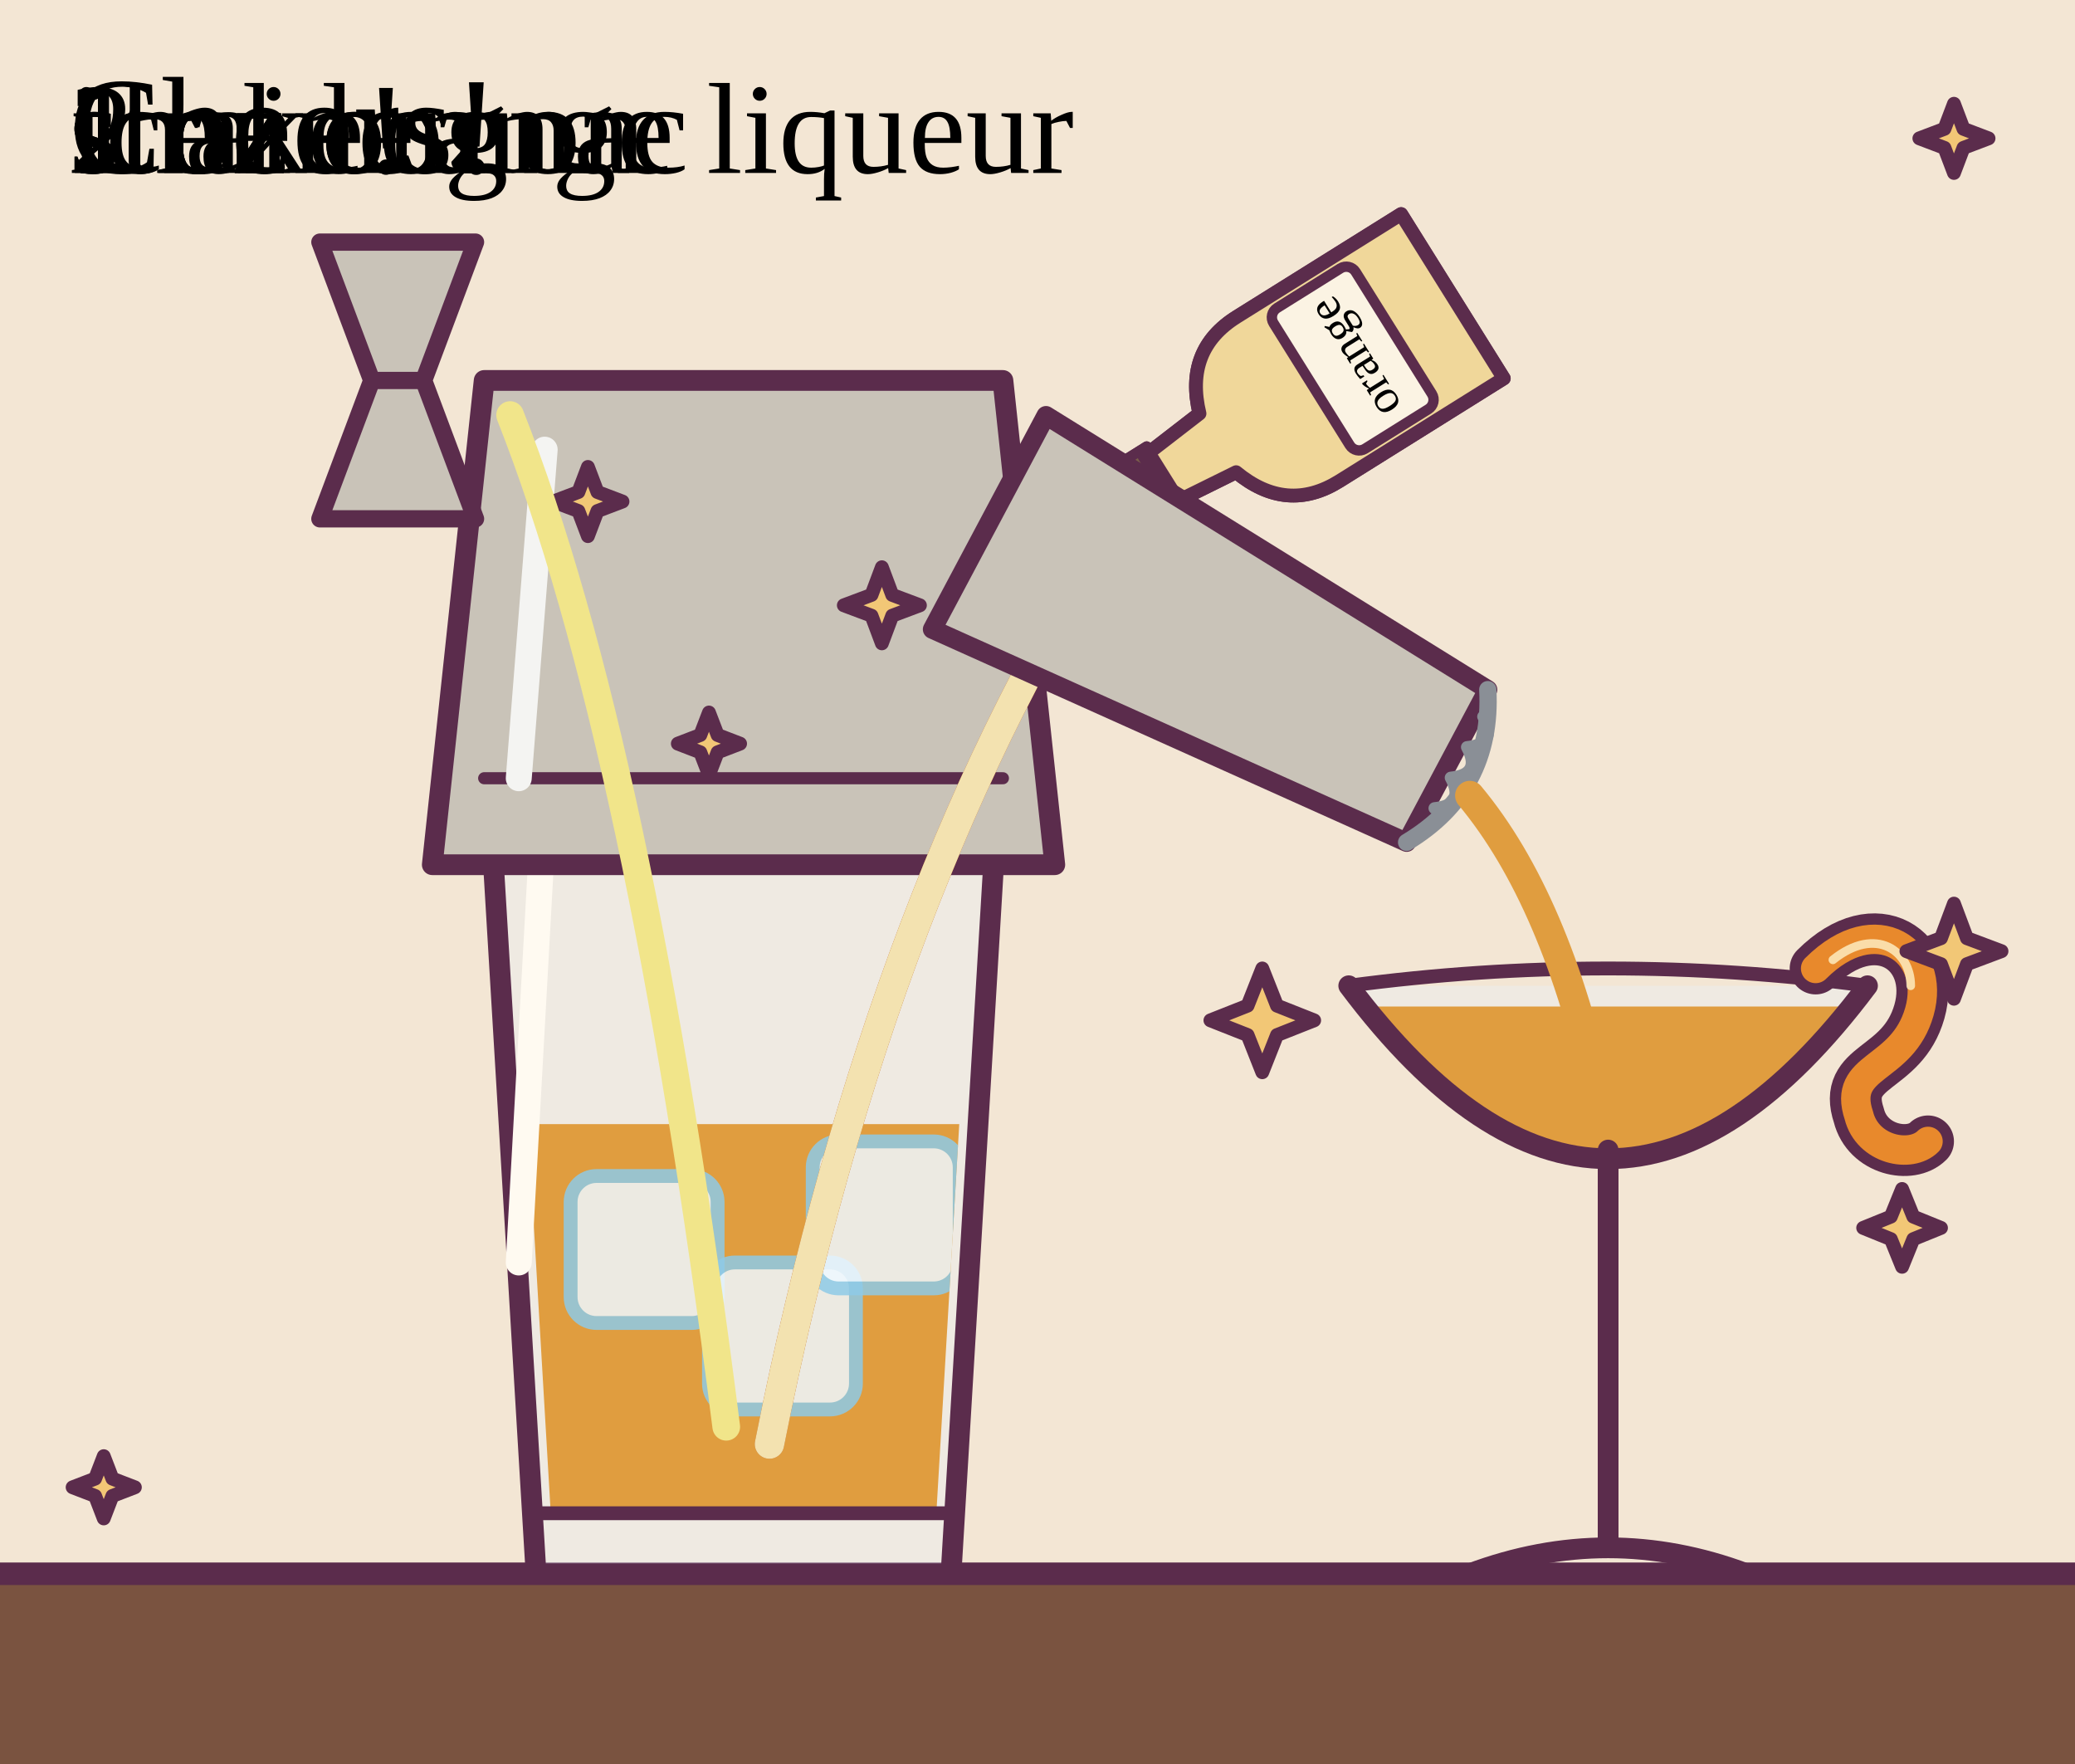
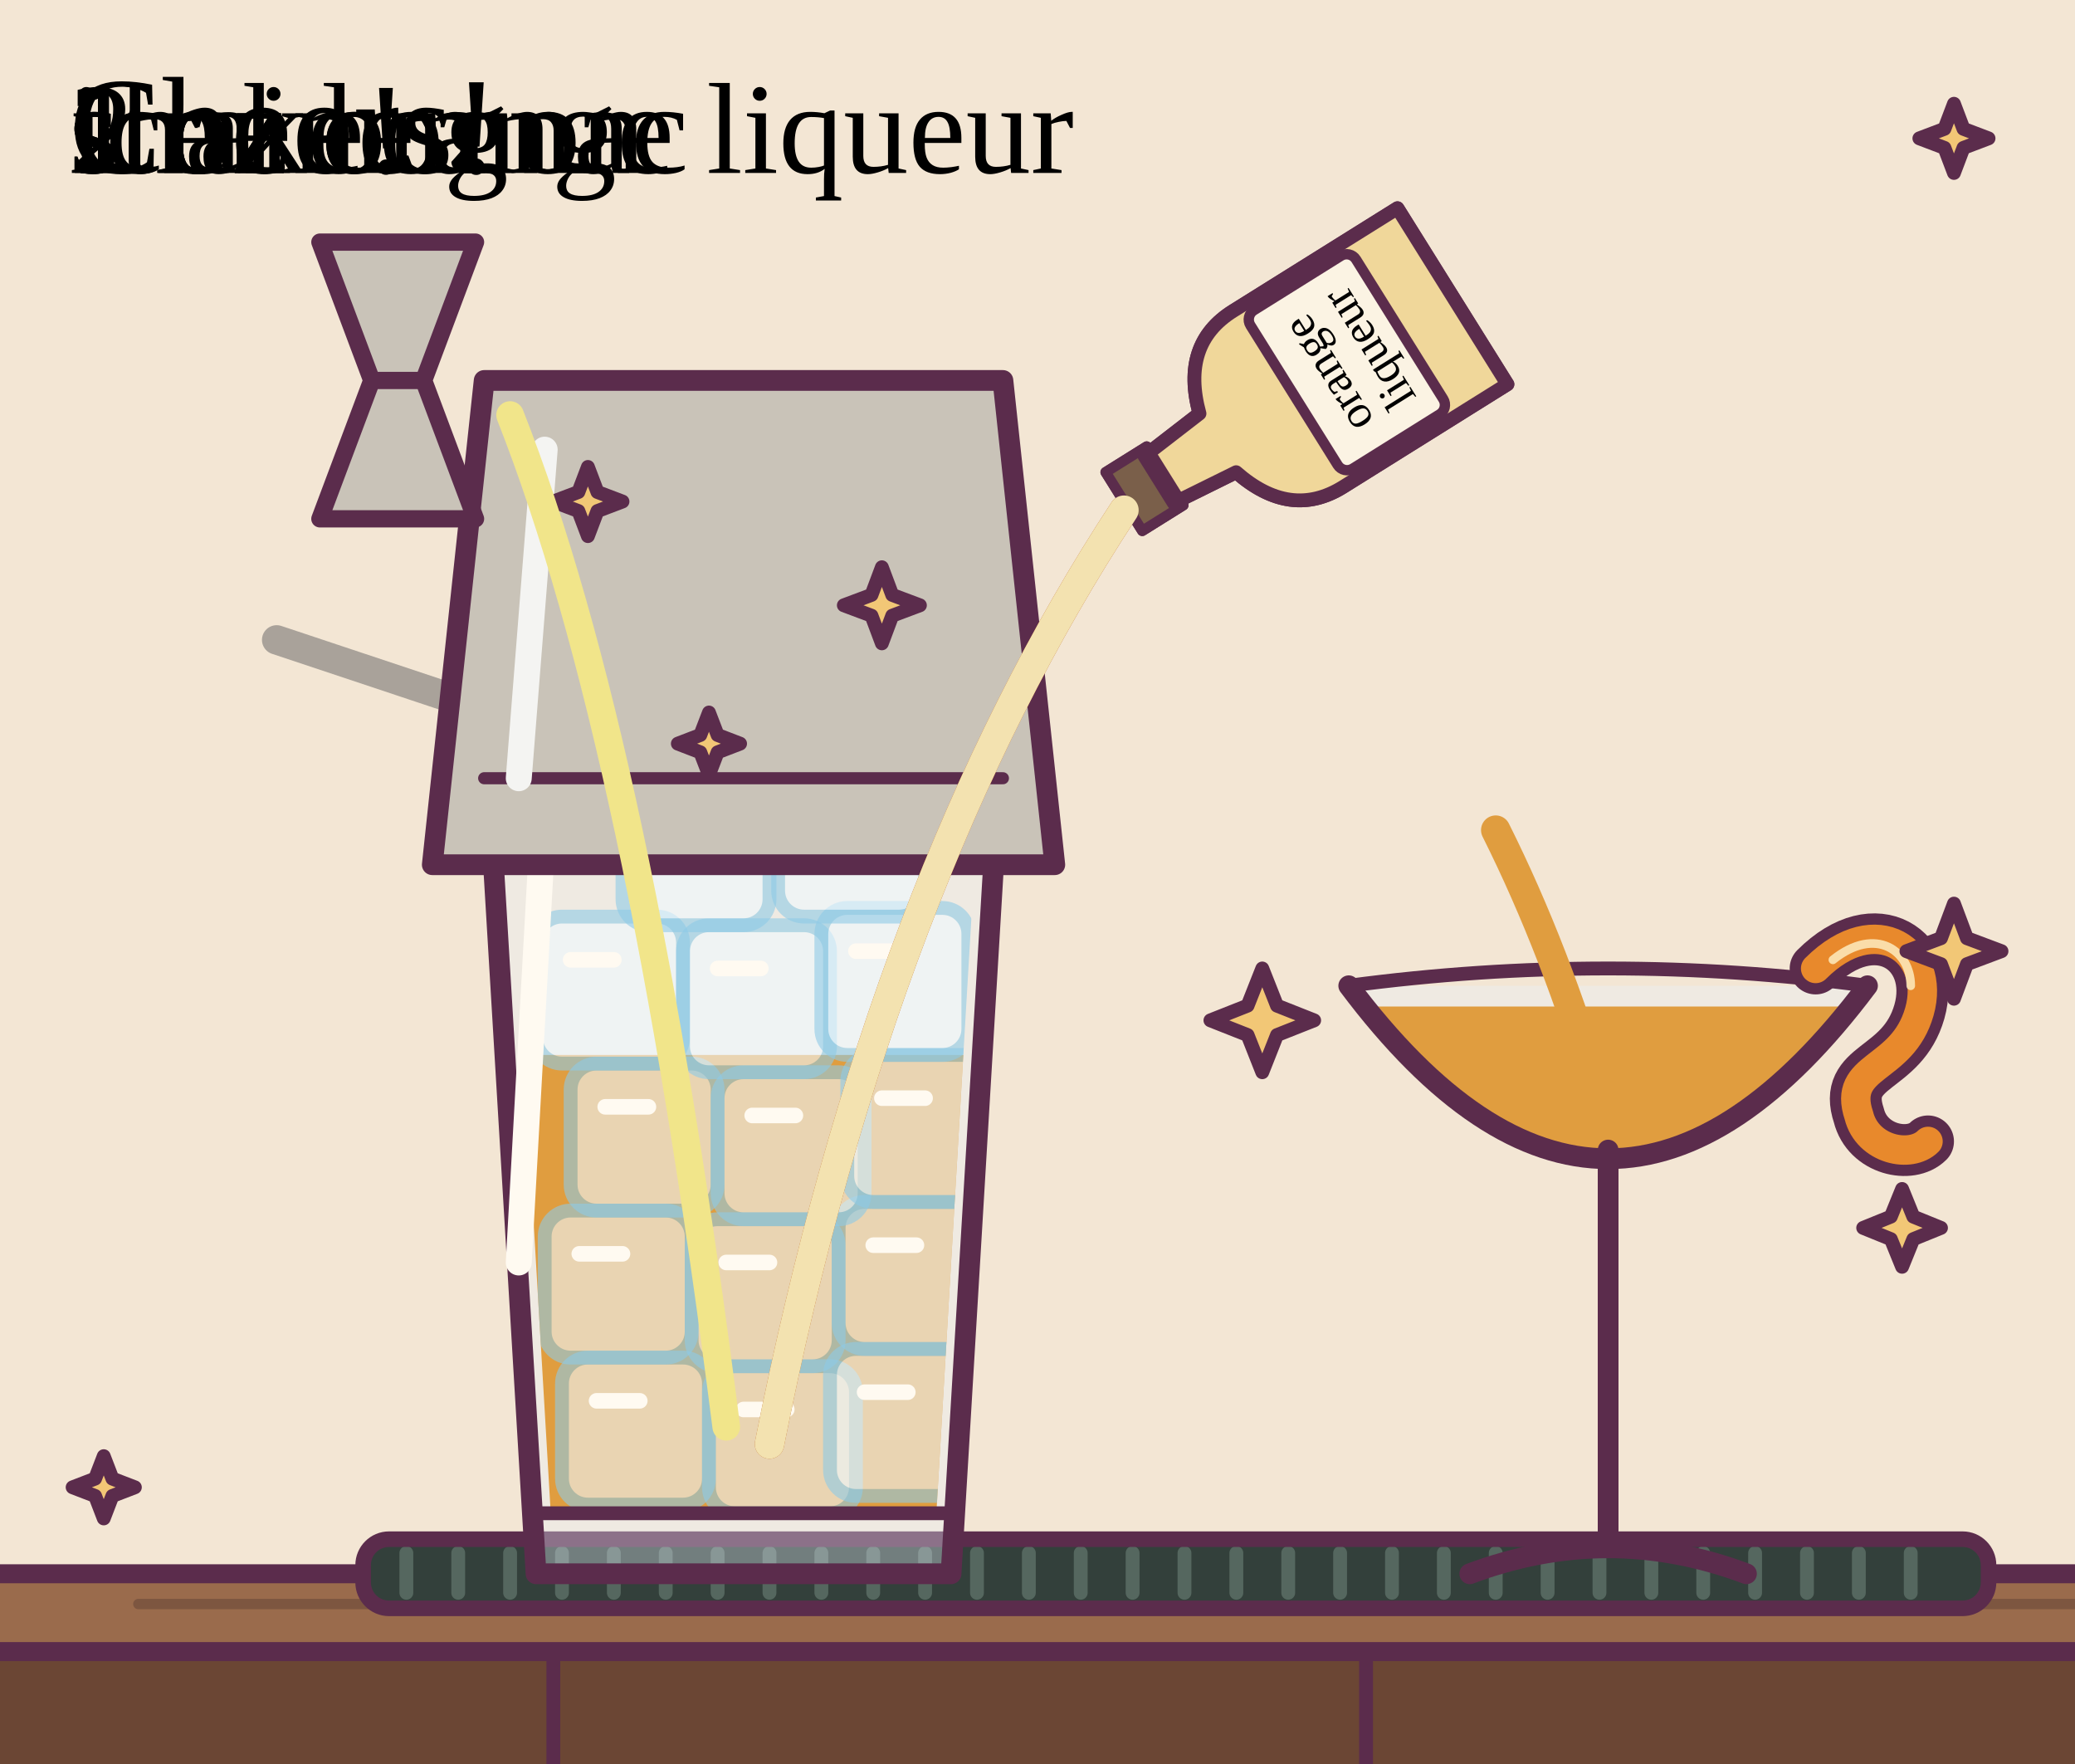
<svg viewBox="0 0 240 204" role="img" aria-label="How to make a Sidecar, step by step: Combine ingredients. Add the cognac, orange liqueur and lemon juice to your shaker. Shake. Add ice and shake hard, until frosty cold. Serve up. Strain into a chilled coupe, no ice. Garnish. An orange twist. Cheers!">
  <g transform="translate(-104 -14)">
    <g filter="url(#wash)">
      <rect x="0" y="0" width="400" height="236" fill="#f3e6d4" />
-       <rect x="0" y="196" width="400" height="40" fill="#7a5340" />
-     </g>
+     </g>
+     <rect x="0" y="196" width="400" height="40" fill="#6e4b39" />
+     <g filter="url(#wash)">
+       <rect x="0" y="196" width="400" height="9" fill="#9a6b4c" />
+       <rect x="0" y="205" width="400" height="31" fill="#6b4634" />
+     </g>
+     <g filter="url(#crayon)" fill="none" stroke="#5b2c4c" stroke-width="2.2" stroke-linecap="round" stroke-linejoin="round">
+       <path d="M0 196 H400 M0 205 H400" />
+       <path d="M64 205 V236" stroke-width="1.6" />
+       <path d="M168 205 V236" stroke-width="1.6" />
+       <path d="M262 205 V236" stroke-width="1.6" />
+       <path d="M352 205 V236" stroke-width="1.6" />
+       <path d="M22 199.5 h38" stroke="#7d5640" stroke-width="1.2" />
+       <path d="M120 199.5 h54" stroke="#7d5640" stroke-width="1.2" />
+       <path d="M230 199.5 h30" stroke="#7d5640" stroke-width="1.2" />
+       <path d="M300 199.5 h46" stroke="#7d5640" stroke-width="1.2" />
+     </g>
+     <rect x="146" y="192" width="188" height="8" rx="3" fill="#33403b" />
+     <path d="M151 193.6 v4.6" stroke="#55675f" stroke-width="1.6" stroke-linecap="round" />
+     <path d="M157 193.6 v4.6" stroke="#55675f" stroke-width="1.6" stroke-linecap="round" />
+     <path d="M163 193.6 v4.6" stroke="#55675f" stroke-width="1.6" stroke-linecap="round" />
+     <path d="M169 193.6 v4.6" stroke="#55675f" stroke-width="1.6" stroke-linecap="round" />
+     <path d="M175 193.6 v4.6" stroke="#55675f" stroke-width="1.6" stroke-linecap="round" />
+     <path d="M181 193.6 v4.6" stroke="#55675f" stroke-width="1.6" stroke-linecap="round" />
+     <path d="M187 193.6 v4.6" stroke="#55675f" stroke-width="1.6" stroke-linecap="round" />
+     <path d="M193 193.6 v4.6" stroke="#55675f" stroke-width="1.6" stroke-linecap="round" />
+     <path d="M199 193.6 v4.6" stroke="#55675f" stroke-width="1.6" stroke-linecap="round" />
+     <path d="M205 193.6 v4.6" stroke="#55675f" stroke-width="1.6" stroke-linecap="round" />
+     <path d="M211 193.6 v4.6" stroke="#55675f" stroke-width="1.6" stroke-linecap="round" />
+     <path d="M217 193.6 v4.6" stroke="#55675f" stroke-width="1.6" stroke-linecap="round" />
+     <path d="M223 193.6 v4.6" stroke="#55675f" stroke-width="1.6" stroke-linecap="round" />
+     <path d="M229 193.6 v4.6" stroke="#55675f" stroke-width="1.6" stroke-linecap="round" />
+     <path d="M235 193.6 v4.6" stroke="#55675f" stroke-width="1.6" stroke-linecap="round" />
+     <path d="M241 193.6 v4.6" stroke="#55675f" stroke-width="1.6" stroke-linecap="round" />
+     <path d="M247 193.6 v4.6" stroke="#55675f" stroke-width="1.6" stroke-linecap="round" />
+     <path d="M253 193.6 v4.6" stroke="#55675f" stroke-width="1.6" stroke-linecap="round" />
+     <path d="M259 193.6 v4.6" stroke="#55675f" stroke-width="1.6" stroke-linecap="round" />
+     <path d="M265 193.6 v4.6" stroke="#55675f" stroke-width="1.6" stroke-linecap="round" />
+     <path d="M271 193.6 v4.6" stroke="#55675f" stroke-width="1.6" stroke-linecap="round" />
+     <path d="M277 193.6 v4.6" stroke="#55675f" stroke-width="1.6" stroke-linecap="round" />
+     <path d="M283 193.6 v4.6" stroke="#55675f" stroke-width="1.6" stroke-linecap="round" />
+     <path d="M289 193.6 v4.6" stroke="#55675f" stroke-width="1.6" stroke-linecap="round" />
+     <path d="M295 193.6 v4.6" stroke="#55675f" stroke-width="1.6" stroke-linecap="round" />
+     <path d="M301 193.6 v4.6" stroke="#55675f" stroke-width="1.6" stroke-linecap="round" />
+     <path d="M307 193.6 v4.6" stroke="#55675f" stroke-width="1.6" stroke-linecap="round" />
+     <path d="M313 193.6 v4.6" stroke="#55675f" stroke-width="1.6" stroke-linecap="round" />
+     <path d="M319 193.6 v4.6" stroke="#55675f" stroke-width="1.6" stroke-linecap="round" />
+     <path d="M325 193.6 v4.6" stroke="#55675f" stroke-width="1.6" stroke-linecap="round" />
    <g filter="url(#crayon)" fill="none" stroke="#5b2c4c" stroke-width="2.6" stroke-linecap="round" stroke-linejoin="round">
-       <path d="M0 196 H400" />
+       <rect x="146" y="192" width="188" height="8" rx="3" stroke-width="1.8" />
    </g>
    <g class="twinkle d2" style="transform-origin:330px 30px">
      <path d="M330 26 L331.1 28.9 L334 30 L331.1 31.1 L330 34 L328.9 31.1 L326 30 L328.9 28.9Z" fill="#f2c776" stroke="#5b2c4c" stroke-width="1.6" stroke-linejoin="round" />
    </g>
    <g class="twinkle d3" style="transform-origin:116px 186px">
      <path d="M116 182.4 L117 185 L119.6 186 L117 187 L116 189.6 L115 187 L112.4 186 L115 185Z" fill="#f2c776" stroke="#5b2c4c" stroke-width="1.6" stroke-linejoin="round" />
    </g>
-     <g class="mix14">
-       <g class="shk13" style="transform-origin:190px 116px">
-         <g filter="url(#wash)">
-           <path d="M160 96 L220 96 L214 196 L166 196Z" fill="#e7f1fb" opacity=".35" />
-         </g>
-         <clipPath id="sidecar-mx">
-           <path d="M162.4 99 L217.6 99 L212.3 189 L167.7 189Z" />
-         </clipPath>
-         <g clip-path="url(#sidecar-mx)">
-           <g filter="url(#wash)">
-             <g class="ml4" style="transform-origin:190px 190px">
-               <rect x="158" y="169.5" width="64" height="20.5" fill="#b8621f" />
-             </g>
-             <g class="ml5" style="transform-origin:190px 170px">
-               <rect x="158" y="159.5" width="64" height="10.5" fill="#f3e2b0" />
-             </g>
-             <g class="ml6" style="transform-origin:190px 160px">
-               <rect x="158" y="149.5" width="64" height="10.5" fill="#f1e58a" />
-             </g>
-             <g class="mixed7">
-               <rect x="158" y="144" width="64" height="46" fill="#e09d3f" />
-             </g>
-           </g>
-           <g class="mice8">
-             <rect x="170" y="150" width="17" height="17" rx="3" fill="#eef8ff" opacity=".85" stroke="#8ecae6" stroke-width="1.6" />
-           </g>
-           <g class="mice9">
-             <rect x="186" y="160" width="17" height="17" rx="3" fill="#eef8ff" opacity=".85" stroke="#8ecae6" stroke-width="1.6" />
-           </g>
-           <g class="mice10">
-             <rect x="198" y="146" width="17" height="17" rx="3" fill="#eef8ff" opacity=".85" stroke="#8ecae6" stroke-width="1.6" />
-           </g>
-         </g>
-         <g filter="url(#crayon)" fill="none" stroke="#5b2c4c" stroke-width="2.6" stroke-linecap="round" stroke-linejoin="round">
-           <path d="M160 96 L220 96 L214 196 L166 196Z" stroke-width="2.4" />
-           <path d="M166 189 H214" stroke-width="1.6" />
-           <path d="M167 106 L164 160" stroke="#fffaf1" stroke-width="3" />
-         </g>
-         <g class="tin12">
-           <g filter="url(#wash)">
-             <path d="M154 114 L226 114 L220 58 L160 58Z" fill="#c9c3b8" />
-           </g>
-           <g filter="url(#crayon)" fill="none" stroke="#5b2c4c" stroke-width="2.6" stroke-linecap="round" stroke-linejoin="round">
-             <path d="M154 114 L226 114 L220 58 L160 58Z" stroke-width="2.4" />
-             <path d="M160 104 H220" stroke-width="1.4" />
-             <path d="M167 66 L164 104" stroke="#f4f4f2" stroke-width="3" />
-           </g>
-           <g class="frost11">
-             <g class="twinkle" style="transform-origin:172px 72px">
-               <path d="M172 68 L173.1 70.9 L176 72 L173.1 73.1 L172 76 L170.9 73.1 L168 72 L170.9 70.9Z" fill="#f2c776" stroke="#5b2c4c" stroke-width="1.6" stroke-linejoin="round" />
-             </g>
-             <g class="twinkle d2" style="transform-origin:206px 84px">
-               <path d="M206 79.6 L207.2 82.8 L210.4 84 L207.2 85.2 L206 88.4 L204.8 85.2 L201.6 84 L204.8 82.8Z" fill="#f2c776" stroke="#5b2c4c" stroke-width="1.6" stroke-linejoin="round" />
-             </g>
-             <g class="twinkle d3" style="transform-origin:186px 100px">
-               <path d="M186 96.4 L187 99 L189.6 100 L187 101 L186 103.6 L185 101 L182.4 100 L185 99Z" fill="#f2c776" stroke="#5b2c4c" stroke-width="1.6" stroke-linejoin="round" />
+     <g class="mix27">
+       <g class="tip26" style="transform-origin:220px 96px">
+         <g class="shk25" style="transform-origin:190px 116px">
+           <g filter="url(#wash)">
+             <path d="M160 96 L220 96 L214 196 L166 196Z" fill="#e7f1fb" opacity=".35" />
+           </g>
+           <clipPath id="sidecar-mx">
+             <path d="M162.4 99 L217.6 99 L212.3 189 L167.7 189Z" />
+           </clipPath>
+           <g clip-path="url(#sidecar-mx)">
+             <g filter="url(#wash)">
+               <g class="ml4" style="transform-origin:190px 190px">
+                 <rect x="158" y="169.5" width="64" height="20.5" fill="#b8621f" />
+               </g>
+               <g class="ml5" style="transform-origin:190px 170px">
+                 <rect x="158" y="159.5" width="64" height="10.5" fill="#f3e2b0" />
+               </g>
+               <g class="ml6" style="transform-origin:190px 160px">
+                 <rect x="158" y="149.5" width="64" height="10.5" fill="#f1e58a" />
+               </g>
+               <g class="mixed7" style="transform-origin:190px 190px">
+                 <rect x="158" y="136" width="64" height="54" fill="#e09d3f" />
+               </g>
+             </g>
+             <g class="mice8" style="transform-origin:177.5px 179.5px">
+               <rect x="169" y="171" width="17" height="17" rx="3" fill="#eef8ff" opacity=".6" stroke="#8ecae6" stroke-width="1.6" />
+               <path d="M173 176 h5" stroke="#fffaf1" stroke-width="1.8" stroke-linecap="round" />
+             </g>
+             <g class="mice9" style="transform-origin:194.5px 180.5px">
+               <rect x="186" y="172" width="17" height="17" rx="3" fill="#eef8ff" opacity=".6" stroke="#8ecae6" stroke-width="1.6" />
+               <path d="M190 177 h5" stroke="#fffaf1" stroke-width="1.8" stroke-linecap="round" />
+             </g>
+             <g class="mice10" style="transform-origin:208.5px 178.5px">
+               <rect x="200" y="170" width="17" height="17" rx="3" fill="#eef8ff" opacity=".6" stroke="#8ecae6" stroke-width="1.6" />
+               <path d="M204 175 h5" stroke="#fffaf1" stroke-width="1.8" stroke-linecap="round" />
+             </g>
+             <g class="mice11" style="transform-origin:175.5px 162.5px">
+               <rect x="167" y="154" width="17" height="17" rx="3" fill="#eef8ff" opacity=".6" stroke="#8ecae6" stroke-width="1.6" />
+               <path d="M171 159 h5" stroke="#fffaf1" stroke-width="1.8" stroke-linecap="round" />
+             </g>
+             <g class="mice12" style="transform-origin:192.5px 163.5px">
+               <rect x="184" y="155" width="17" height="17" rx="3" fill="#eef8ff" opacity=".6" stroke="#8ecae6" stroke-width="1.6" />
+               <path d="M188 160 h5" stroke="#fffaf1" stroke-width="1.8" stroke-linecap="round" />
+             </g>
+             <g class="mice13" style="transform-origin:209.5px 161.5px">
+               <rect x="201" y="153" width="17" height="17" rx="3" fill="#eef8ff" opacity=".6" stroke="#8ecae6" stroke-width="1.6" />
+               <path d="M205 158 h5" stroke="#fffaf1" stroke-width="1.8" stroke-linecap="round" />
+             </g>
+             <g class="mice14" style="transform-origin:178.5px 145.5px">
+               <rect x="170" y="137" width="17" height="17" rx="3" fill="#eef8ff" opacity=".6" stroke="#8ecae6" stroke-width="1.6" />
+               <path d="M174 142 h5" stroke="#fffaf1" stroke-width="1.8" stroke-linecap="round" />
+             </g>
+             <g class="mice15" style="transform-origin:195.5px 146.5px">
+               <rect x="187" y="138" width="17" height="17" rx="3" fill="#eef8ff" opacity=".6" stroke="#8ecae6" stroke-width="1.6" />
+               <path d="M191 143 h5" stroke="#fffaf1" stroke-width="1.8" stroke-linecap="round" />
+             </g>
+             <g class="mice16" style="transform-origin:210.5px 144.5px">
+               <rect x="202" y="136" width="17" height="17" rx="3" fill="#eef8ff" opacity=".6" stroke="#8ecae6" stroke-width="1.6" />
+               <path d="M206 141 h5" stroke="#fffaf1" stroke-width="1.8" stroke-linecap="round" />
+             </g>
+             <g class="mice17" style="transform-origin:174.5px 128.5px">
+               <rect x="166" y="120" width="17" height="17" rx="3" fill="#eef8ff" opacity=".6" stroke="#8ecae6" stroke-width="1.6" />
+               <path d="M170 125 h5" stroke="#fffaf1" stroke-width="1.8" stroke-linecap="round" />
+             </g>
+             <g class="mice18" style="transform-origin:191.5px 129.5px">
+               <rect x="183" y="121" width="17" height="17" rx="3" fill="#eef8ff" opacity=".6" stroke="#8ecae6" stroke-width="1.6" />
+               <path d="M187 126 h5" stroke="#fffaf1" stroke-width="1.8" stroke-linecap="round" />
+             </g>
+             <g class="mice19" style="transform-origin:207.5px 127.5px">
+               <rect x="199" y="119" width="17" height="17" rx="3" fill="#eef8ff" opacity=".6" stroke="#8ecae6" stroke-width="1.6" />
+               <path d="M203 124 h5" stroke="#fffaf1" stroke-width="1.8" stroke-linecap="round" />
+             </g>
+             <g class="mice20" style="transform-origin:184.5px 112.5px">
+               <rect x="176" y="104" width="17" height="17" rx="3" fill="#eef8ff" opacity=".6" stroke="#8ecae6" stroke-width="1.6" />
+               <path d="M180 109 h5" stroke="#fffaf1" stroke-width="1.8" stroke-linecap="round" />
+             </g>
+             <g class="mice21" style="transform-origin:202.5px 111.5px">
+               <rect x="194" y="103" width="17" height="17" rx="3" fill="#eef8ff" opacity=".6" stroke="#8ecae6" stroke-width="1.6" />
+               <path d="M198 108 h5" stroke="#fffaf1" stroke-width="1.8" stroke-linecap="round" />
+             </g>
+           </g>
+           <g filter="url(#crayon)" fill="none" stroke="#5b2c4c" stroke-width="2.6" stroke-linecap="round" stroke-linejoin="round">
+             <path d="M160 96 L220 96 L214 196 L166 196Z" stroke-width="2.4" />
+             <path d="M166 189 H214" stroke-width="1.6" />
+             <path d="M167 106 L164 160" stroke="#fffaf1" stroke-width="3" />
+           </g>
+           <g class="strainer22">
+             <g filter="url(#crayon)" fill="none" stroke="#5b2c4c" stroke-width="2.6" stroke-linecap="round" stroke-linejoin="round">
+               <path d="M160 96 H220" stroke="#a9a29a" stroke-width="3.4" />
+               <path d="M162 100 q3 3.4 6 0 q3 3.4 6 0 q3 3.4 6 0 q3 3.4 6 0 q3 3.4 6 0 q3 3.4 6 0 q3 3.4 6 0 q3 3.4 6 0 q3 3.4 6 0 q3 3.4 6 0" stroke="#8a8f96" stroke-width="1.5" />
+               <path d="M160 96 L136 88" stroke="#a9a29a" stroke-width="3.4" />
+             </g>
+           </g>
+           <g class="tin24">
+             <g filter="url(#wash)">
+               <path d="M154 114 L226 114 L220 58 L160 58Z" fill="#c9c3b8" />
+             </g>
+             <g filter="url(#crayon)" fill="none" stroke="#5b2c4c" stroke-width="2.6" stroke-linecap="round" stroke-linejoin="round">
+               <path d="M154 114 L226 114 L220 58 L160 58Z" stroke-width="2.4" />
+               <path d="M160 104 H220" stroke-width="1.4" />
+               <path d="M167 66 L164 104" stroke="#f4f4f2" stroke-width="3" />
+             </g>
+             <g class="frost23">
+               <g class="twinkle" style="transform-origin:172px 72px">
+                 <path d="M172 68 L173.1 70.9 L176 72 L173.1 73.1 L172 76 L170.9 73.1 L168 72 L170.9 70.9Z" fill="#f2c776" stroke="#5b2c4c" stroke-width="1.6" stroke-linejoin="round" />
+               </g>
+               <g class="twinkle d2" style="transform-origin:206px 84px">
+                 <path d="M206 79.6 L207.2 82.8 L210.4 84 L207.2 85.2 L206 88.4 L204.8 85.2 L201.6 84 L204.8 82.8Z" fill="#f2c776" stroke="#5b2c4c" stroke-width="1.6" stroke-linejoin="round" />
+               </g>
+               <g class="twinkle d3" style="transform-origin:186px 100px">
+                 <path d="M186 96.4 L187 99 L189.6 100 L187 101 L186 103.6 L185 101 L182.4 100 L185 99Z" fill="#f2c776" stroke="#5b2c4c" stroke-width="1.6" stroke-linejoin="round" />
+               </g>
            </g>
          </g>
        </g>
      </g>
    </g>
    <g transform="translate(290 196) scale(1)">
      <g filter="url(#wash)">
        <path d="M-30 -68 Q0 -28 30 -68Z" fill="#e7f1fb" opacity=".35" />
      </g>
      <g class="gc2">
        <clipPath id="sidecar-gl">
          <path d="M-28 -66 Q0 -32 28 -66Z" />
        </clipPath>
        <g clip-path="url(#sidecar-gl)">
          <g filter="url(#wash)">
            <g class="band1" style="transform-origin:0px -47.5px">
              <rect x="-40" y="-65.6" width="80" height="18.1" fill="#e09d3f" />
            </g>
          </g>
          <g filter="url(#wash)" />
        </g>
      </g>
      <g filter="url(#crayon)" fill="none" stroke="#5b2c4c" stroke-width="2.6" stroke-linecap="round" stroke-linejoin="round">
        <path d="M-30 -68 Q0 -28 30 -68" stroke-width="2.4" />
        <path d="M-30 -68 Q0 -72 30 -68" stroke-width="1.6" />
        <path d="M0 -49 V-4 M-16 0 Q0 -6 16 0" stroke-width="2.4" />
      </g>
      <g class="garn3">
        <g transform="translate(27 -68)">
          <g filter="url(#crayon)" fill="none" stroke="#5b2c4c" stroke-width="2.6" stroke-linecap="round" stroke-linejoin="round">
            <path d="M-3 -2 C4 -9 11 -4 9 3 C7 10 0 9 2 15 C3 19 8 20 10 18" stroke-width="6" />
          </g>
          <path d="M-3 -2 C4 -9 11 -4 9 3 C7 10 0 9 2 15 C3 19 8 20 10 18" fill="none" stroke="#e8892c" stroke-width="3.4" stroke-linecap="round" />
          <path d="M-1 -3 C4 -7 8 -4 8 0" fill="none" stroke="#fff3c8" stroke-width="1" stroke-linecap="round" opacity=".8" />
        </g>
      </g>
    </g>
-     <g class="btl15" style="transform-origin:234px 72px">
+     <g class="btl28" style="transform-origin:234px 72px">
      <g transform="translate(234 72) rotate(-122)">
        <g transform="translate(0 44.8) scale(0.8)">
          <g filter="url(#wash)">
-             <path d="M-14 0 L-14 -28 Q-14 -37 -5 -40 L-4 -50 L4 -50 L5 -40 Q14 -37 14 -28 L14 0Z" fill="#b8621f" />
-             <rect x="-12" y="-24" width="24" height="14" rx="1.6" fill="#fbf3e3" />
+             <path d="M-15 0 L-15 -28 Q-15 -37 -5 -40 L-4 -50 L4 -50 L5 -40 Q15 -37 15 -28 L15 0Z" fill="#b8621f" />
+             <rect x="-13.5" y="-27" width="27" height="18" rx="1.6" fill="#fbf3e3" />
            <path d="M-5 -56 h10 v7 h-10Z" fill="#7a5f4a" />
          </g>
          <g filter="url(#crayon)" fill="none" stroke="#5b2c4c" stroke-width="2.6" stroke-linecap="round" stroke-linejoin="round">
-             <path d="M-14 0 L-14 -28 Q-14 -37 -5 -40 L-4 -50 L4 -50 L5 -40 Q14 -37 14 -28 L14 0Z" stroke-width="2" />
-             <rect x="-12" y="-24" width="24" height="14" rx="1.6" stroke-width="1.5" />
+             <path d="M-15 0 L-15 -28 Q-15 -37 -5 -40 L-4 -50 L4 -50 L5 -40 Q15 -37 15 -28 L15 0Z" stroke-width="2" />
+             <rect x="-13.5" y="-27" width="27" height="18" rx="1.6" stroke-width="1.5" />
            <path d="M-5 -56 h10 v7 h-10Z" stroke-width="1.5" />
          </g>
-           <text class="letter" x="0" y="-14.48" font-size="7" text-anchor="middle">cognac</text>
-         </g>
-       </g>
-     </g>
-     <g filter="url(#crayon)" fill="none" stroke="#5b2c4c" stroke-width="2.6" stroke-linecap="round" stroke-linejoin="round" class="pour16">
+           <text class="letter" x="0" y="-15.3" font-size="7.6" text-anchor="middle">cognac</text>
+         </g>
+       </g>
+     </g>
+     <g filter="url(#crayon)" fill="none" stroke="#5b2c4c" stroke-width="2.6" stroke-linecap="round" stroke-linejoin="round" class="pour29">
      <path d="M234 73 Q206 115.6 193 181" stroke="#b8621f" stroke-width="3.4" />
    </g>
-     <g class="btl18" style="transform-origin:234px 72px">
+     <g class="btl31" style="transform-origin:234px 72px">
      <g transform="translate(234 72) rotate(-122)">
        <g transform="translate(0 44.8) scale(0.8)">
          <g filter="url(#wash)">
-             <path d="M-14 0 L-14 -28 Q-14 -37 -5 -40 L-4 -50 L4 -50 L5 -40 Q14 -37 14 -28 L14 0Z" fill="#f0d79a" />
-             <rect x="-12" y="-24" width="24" height="14" rx="1.6" fill="#fbf3e3" />
+             <path d="M-15 0 L-15 -28 Q-15 -37 -5 -40 L-4 -50 L4 -50 L5 -40 Q15 -37 15 -28 L15 0Z" fill="#f0d79a" />
+             <rect x="-13.5" y="-27" width="27" height="18" rx="1.6" fill="#fbf3e3" />
            <path d="M-5 -56 h10 v7 h-10Z" fill="#7a5f4a" />
          </g>
          <g filter="url(#crayon)" fill="none" stroke="#5b2c4c" stroke-width="2.6" stroke-linecap="round" stroke-linejoin="round">
-             <path d="M-14 0 L-14 -28 Q-14 -37 -5 -40 L-4 -50 L4 -50 L5 -40 Q14 -37 14 -28 L14 0Z" stroke-width="2" />
-             <rect x="-12" y="-24" width="24" height="14" rx="1.6" stroke-width="1.5" />
+             <path d="M-15 0 L-15 -28 Q-15 -37 -5 -40 L-4 -50 L4 -50 L5 -40 Q15 -37 15 -28 L15 0Z" stroke-width="2" />
+             <rect x="-13.5" y="-27" width="27" height="18" rx="1.6" stroke-width="1.5" />
            <path d="M-5 -56 h10 v7 h-10Z" stroke-width="1.5" />
          </g>
-           <text class="letter" x="0" y="-14.48" font-size="7" text-anchor="middle">orange</text>
-         </g>
-       </g>
-     </g>
-     <g filter="url(#crayon)" fill="none" stroke="#5b2c4c" stroke-width="2.6" stroke-linecap="round" stroke-linejoin="round" class="pour19">
+           <text class="letter" x="0" y="-19.0" font-size="6.8" text-anchor="middle">orange</text>
+           <text class="letter" x="0" y="-12.1" font-size="6.8" text-anchor="middle">liqueur</text>
+         </g>
+       </g>
+     </g>
+     <g filter="url(#crayon)" fill="none" stroke="#5b2c4c" stroke-width="2.6" stroke-linecap="round" stroke-linejoin="round" class="pour32">
      <path d="M234 73 Q206 115.6 193 181" stroke="#f3e2b0" stroke-width="3.4" />
    </g>
-     <g class="jig21" style="transform-origin:150px 58px">
+     <g class="jig34" style="transform-origin:150px 58px">
      <g transform="translate(150 58)">
        <g filter="url(#wash)">
          <path d="M-9 -16 L9 -16 L3 0 L9 16 L-9 16 L-3 0Z" fill="#c9c3b8" />
        </g>
        <g filter="url(#crayon)" fill="none" stroke="#5b2c4c" stroke-width="2.6" stroke-linecap="round" stroke-linejoin="round">
          <path d="M-9 -16 L9 -16 L3 0 L9 16 L-9 16 L-3 0Z M-3 0 H3" stroke-width="2" />
        </g>
      </g>
    </g>
-     <g filter="url(#crayon)" fill="none" stroke="#5b2c4c" stroke-width="2.6" stroke-linecap="round" stroke-linejoin="round" class="pour22">
+     <g filter="url(#crayon)" fill="none" stroke="#5b2c4c" stroke-width="2.6" stroke-linecap="round" stroke-linejoin="round" class="pour35">
      <path d="M163 62 Q178 100 188 179" stroke="#f1e58a" stroke-width="3.2" />
    </g>
-     <g class="strn26">
-       <g transform="translate(244.9 88.5) rotate(28)">
-         <g filter="url(#wash)">
-           <path d="M-30 -14 L30 -10 L30 10 L-30 14Z" fill="#c9c3b8" opacity="1" />
-         </g>
-         <g filter="url(#crayon)" fill="none" stroke="#5b2c4c" stroke-width="2.6" stroke-linecap="round" stroke-linejoin="round">
-           <path d="M-30 -14 L30 -10 L30 10 L-30 14Z" stroke-width="2.2" />
-           <path d="M30 -10 Q36 0 30 10" stroke="#8a8f96" stroke-width="2" />
-           <path d="M31 -7 q3 2 0 4 q3 2 0 4 q3 2 0 4" stroke="#8a8f96" stroke-width="1.4" />
-         </g>
-       </g>
-     </g>
-     <g filter="url(#crayon)" fill="none" stroke="#5b2c4c" stroke-width="2.6" stroke-linecap="round" stroke-linejoin="round" class="pour27">
-       <path d="M274 106 Q284 118 289 141" stroke="#e09d3f" stroke-width="3.4" />
-     </g>
-     <g class="cheer30">
+     <g filter="url(#crayon)" fill="none" stroke="#5b2c4c" stroke-width="2.6" stroke-linecap="round" stroke-linejoin="round" class="pour39">
+       <path d="M277 110 Q284 124 289 141" stroke="#e09d3f" stroke-width="3.4" />
+     </g>
+     <g class="cheer42">
      <g class="twinkle" style="transform-origin:250px 132px">
        <path d="M250 126 L251.7 130.3 L256 132 L251.7 133.7 L250 138 L248.3 133.7 L244 132 L248.3 130.3Z" fill="#f2c776" stroke="#5b2c4c" stroke-width="1.6" stroke-linejoin="round" />
      </g>
      <g class="twinkle d2" style="transform-origin:330px 124px">
        <path d="M330 118.5 L331.5 122.5 L335.5 124 L331.5 125.5 L330 129.5 L328.5 125.5 L324.5 124 L328.5 122.5Z" fill="#f2c776" stroke="#5b2c4c" stroke-width="1.6" stroke-linejoin="round" />
      </g>
      <g class="twinkle d3" style="transform-origin:324px 156px">
        <path d="M324 151.5 L325.3 154.7 L328.5 156 L325.3 157.3 L324 160.5 L322.7 157.3 L319.5 156 L322.7 154.7Z" fill="#f2c776" stroke="#5b2c4c" stroke-width="1.6" stroke-linejoin="round" />
      </g>
    </g>
-     <text class="letter cap17" x="112" y="34" font-size="15">2 oz cognac</text>
-     <text class="letter cap20" x="112" y="34" font-size="15">1 oz orange liqueur</text>
-     <text class="letter cap23" x="112" y="34" font-size="15">1 oz lemon</text>
-     <text class="letter cap24" x="112" y="34" font-size="15">ice</text>
-     <text class="letter cap25" x="112" y="34" font-size="15">shake!</text>
-     <text class="letter cap28" x="112" y="34" font-size="15">strain</text>
-     <text class="letter cap29" x="112" y="34" font-size="16">Cheers!</text>
+     <text class="letter cap30" x="112" y="34" font-size="15">2 oz cognac</text>
+     <text class="letter cap33" x="112" y="34" font-size="15">1 oz orange liqueur</text>
+     <text class="letter cap36" x="112" y="34" font-size="15">1 oz lemon</text>
+     <text class="letter cap37" x="112" y="34" font-size="15">ice</text>
+     <text class="letter cap38" x="112" y="34" font-size="15">shake!</text>
+     <text class="letter cap40" x="112" y="34" font-size="15">strain</text>
+     <text class="letter cap41" x="112" y="34" font-size="16">Cheers!</text>
  </g>
</svg>
